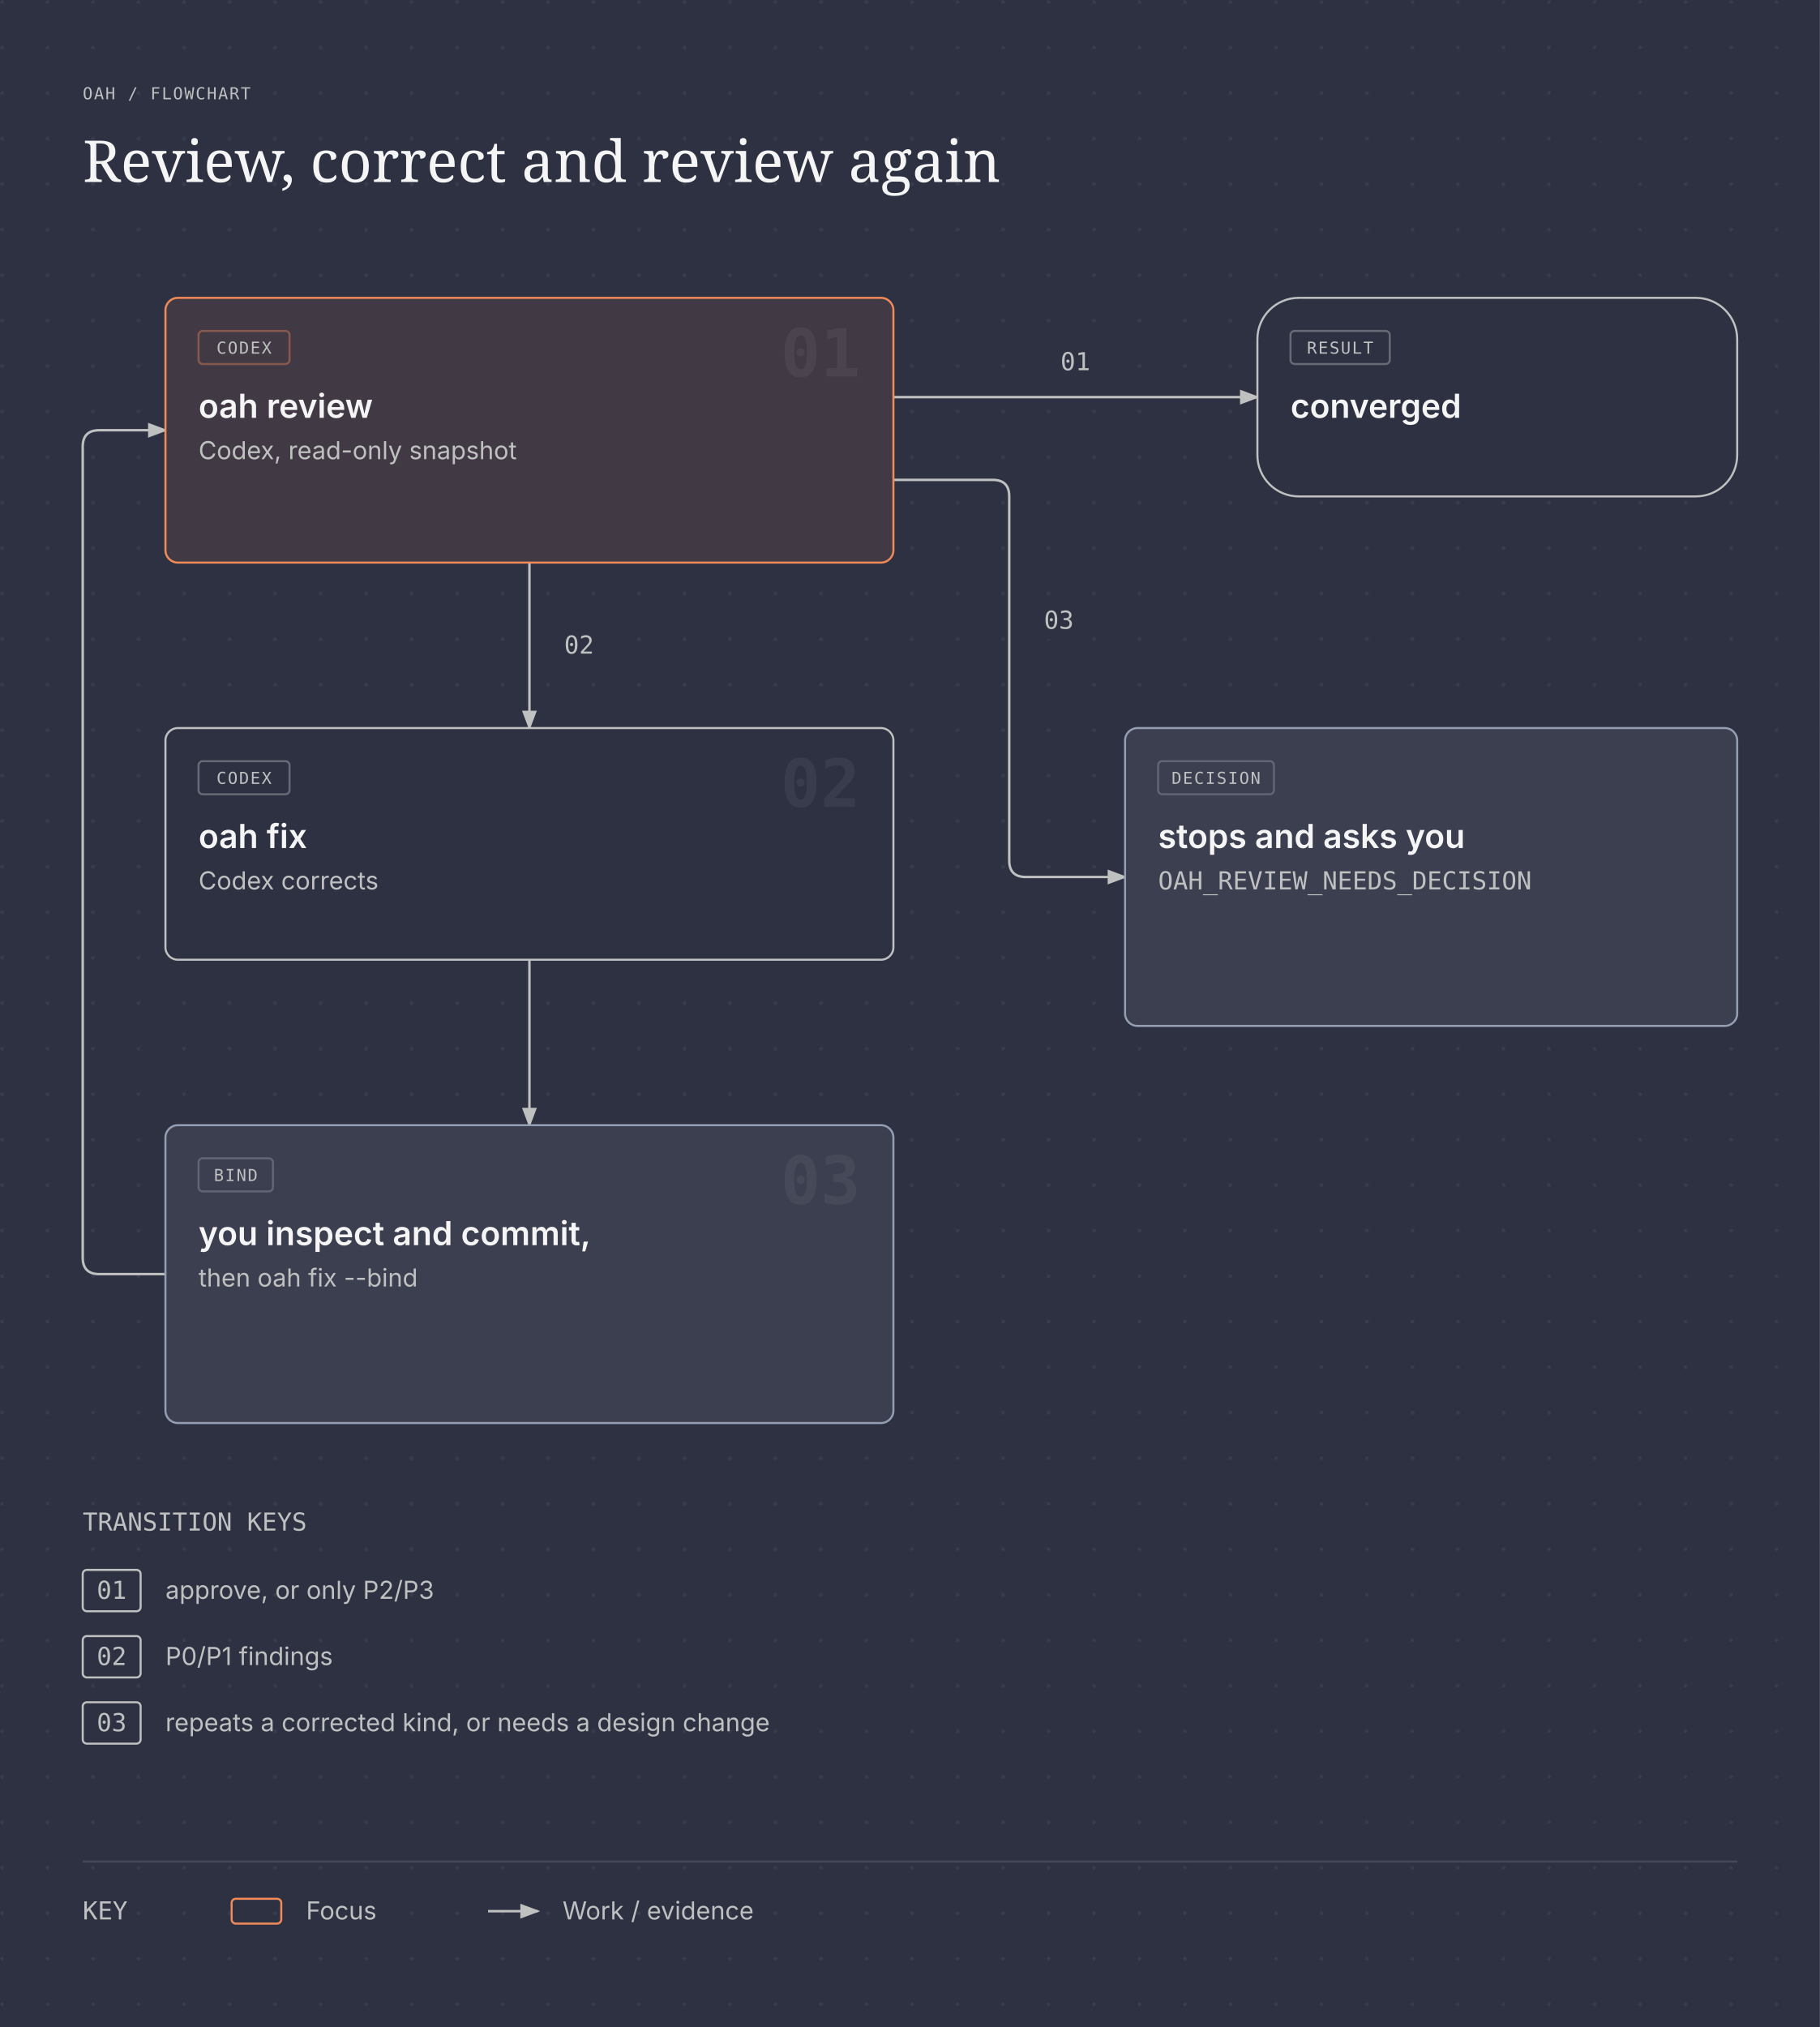
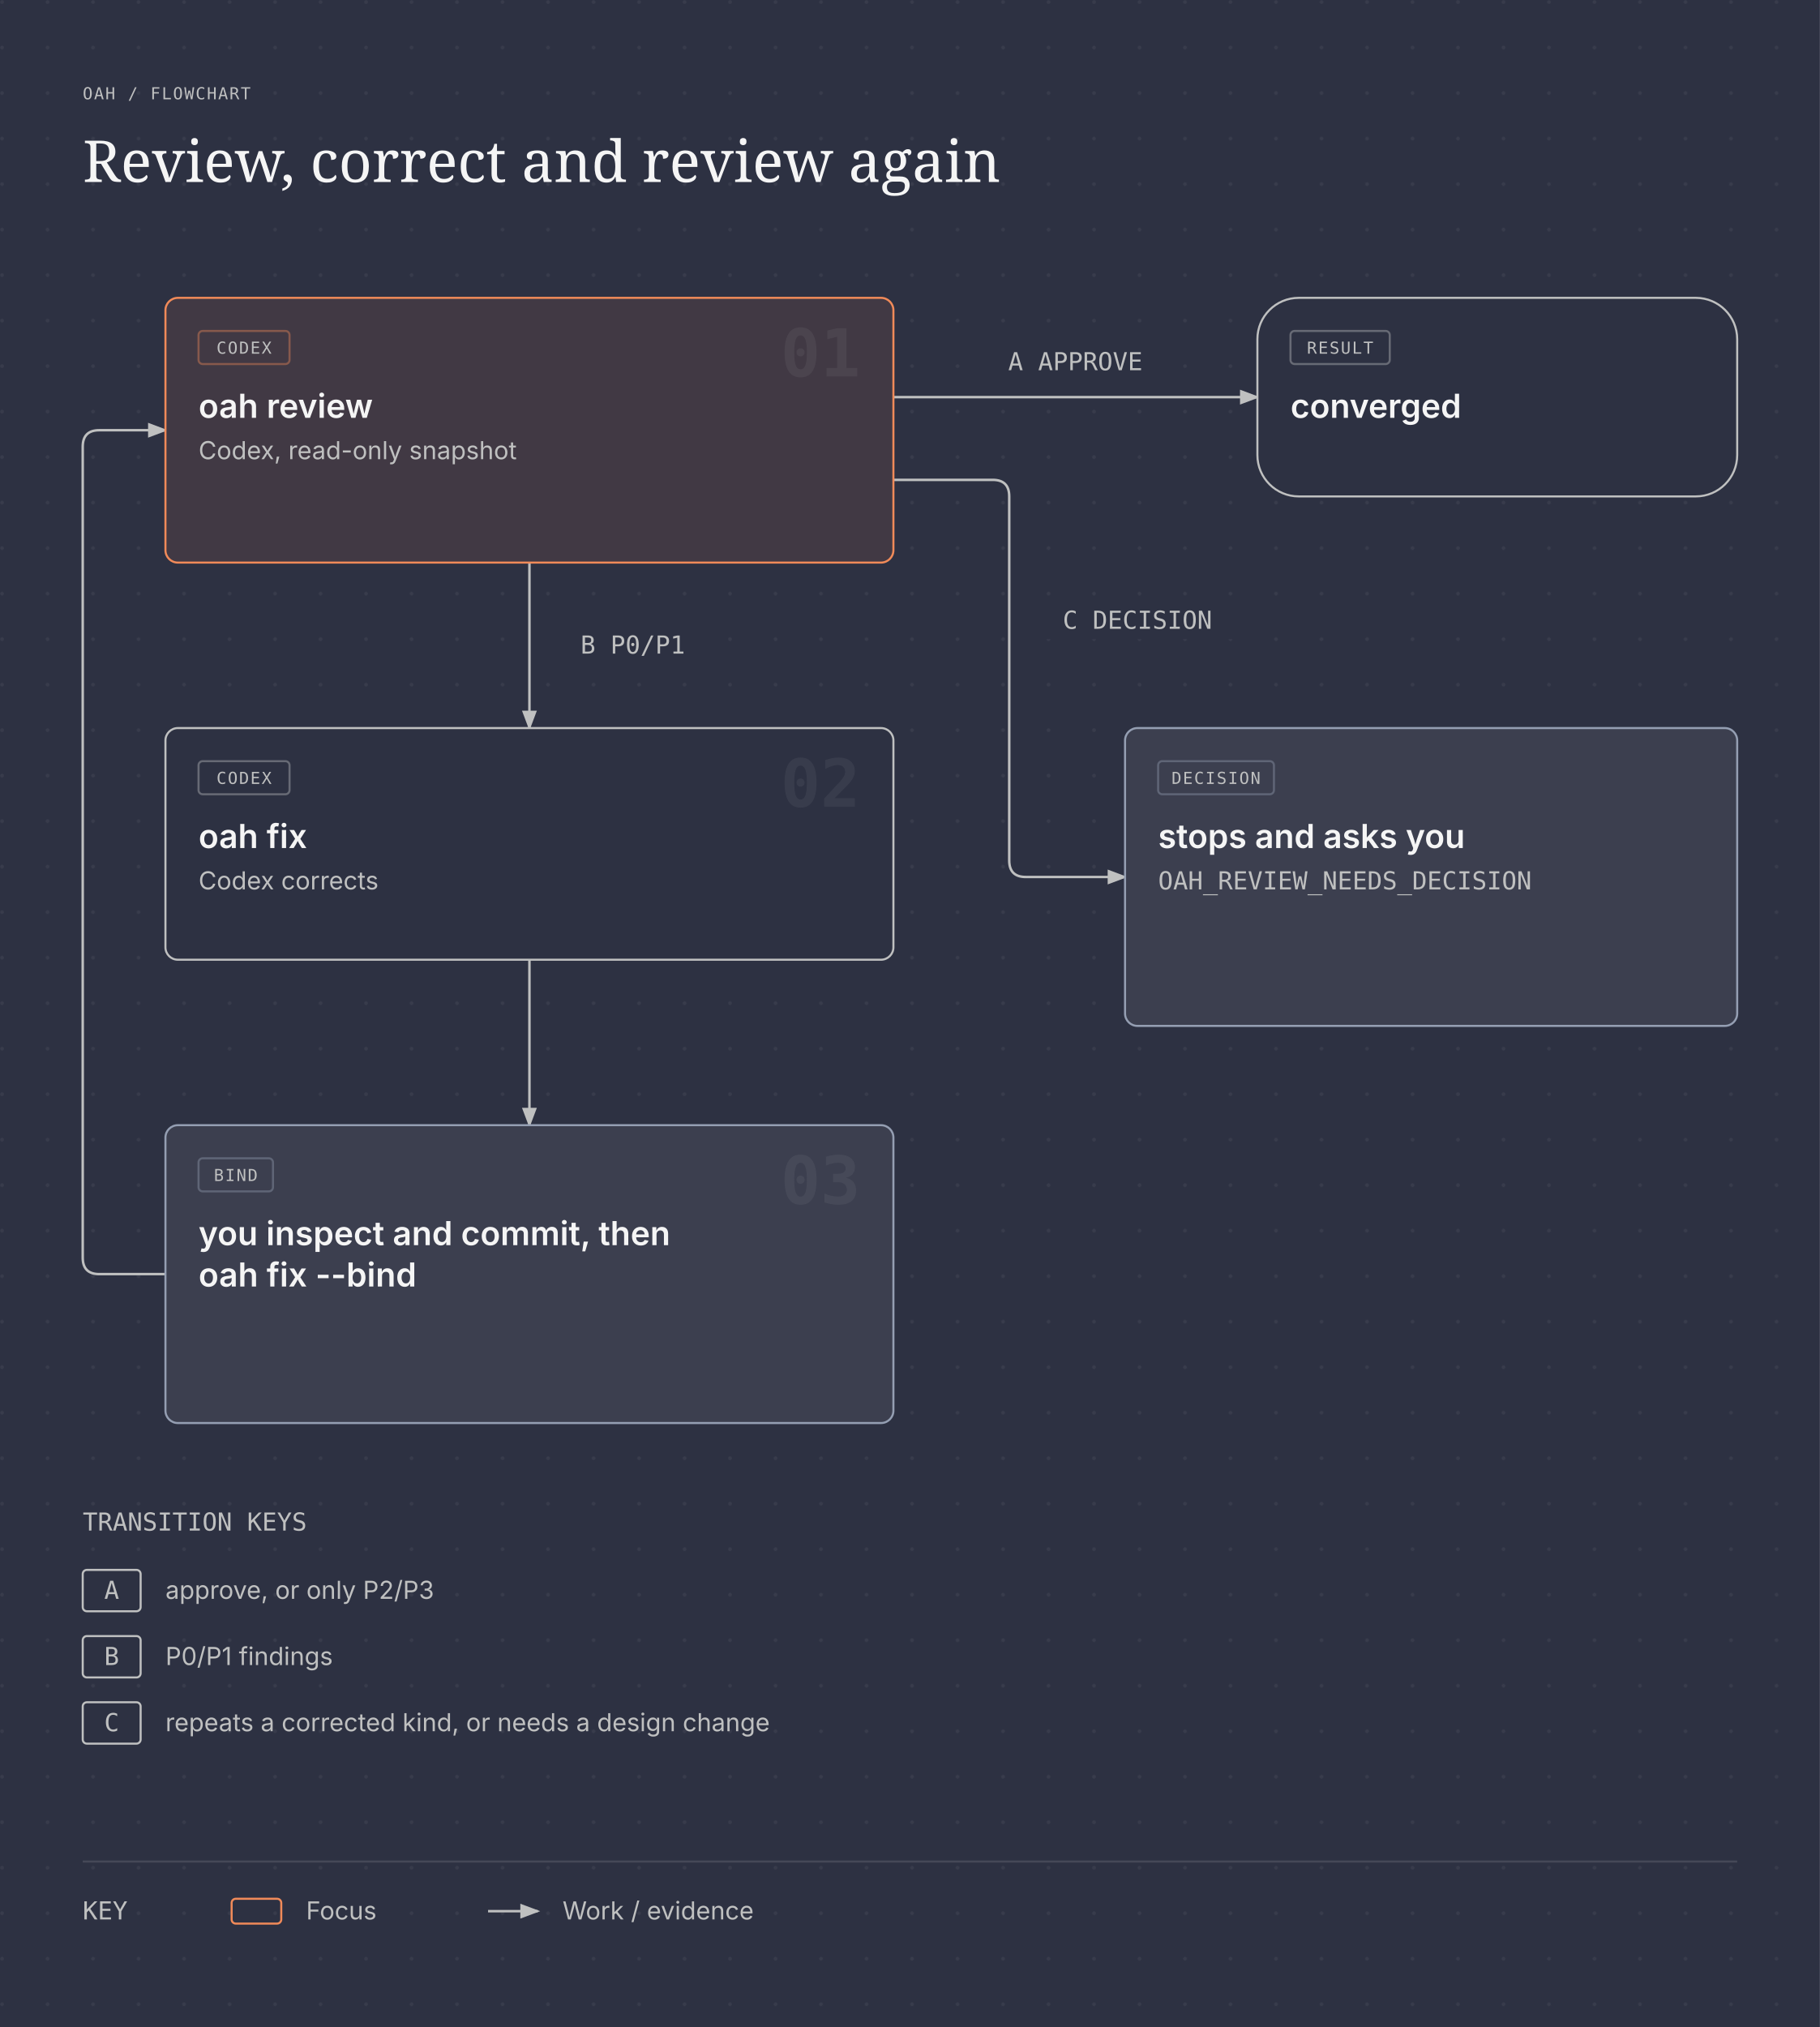
<svg xmlns="http://www.w3.org/2000/svg" viewBox="0 0 880 980" role="img" aria-labelledby="concepts-review-dark-title concepts-review-dark-desc" data-diagram-type="Flowchart" data-size="fit" id="concepts-review-dark-root">
  <defs>
    <style>#concepts-review-dark-root { font-family: "Geist", system-ui, -apple-system, "Segoe UI", sans-serif; color: #f5f5f5; }
      #concepts-review-dark-root .diagram-container { width: 100%; overflow-x: auto; }
      #concepts-review-dark-root text { font-family: "Geist", system-ui, -apple-system, "Segoe UI", sans-serif; fill: #f5f5f5; }
      #concepts-review-dark-root .title { font-family: "Instrument Serif", Georgia, serif; font-size: 28px; font-weight: 400; }
      #concepts-review-dark-root .node { font-size: 16px; font-weight: 600; }
      #concepts-review-dark-root .sub { font-family: "Geist", system-ui, -apple-system, "Segoe UI", sans-serif; font-size: 12px; font-weight: 400; fill: #bfc0c0; }
      #concepts-review-dark-root .technical { font-family: "Geist Mono", ui-monospace, "SFMono-Regular", Consolas, monospace; }
      #concepts-review-dark-root .label { font-size: 12px; font-family: "Geist Mono", ui-monospace, "SFMono-Regular", Consolas, monospace; font-weight: 400; fill: #bfc0c0; }
      #concepts-review-dark-root .prose { font-size: 12px; font-weight: 400; fill: #bfc0c0; }
      #concepts-review-dark-root .zone-label { font-size: 12px; font-family: "Geist Mono", ui-monospace, "SFMono-Regular", Consolas, monospace; font-weight: 500; fill: #bfc0c0; }
      #concepts-review-dark-root .arrow-label { font-size: 12px; font-family: "Geist Mono", ui-monospace, "SFMono-Regular", Consolas, monospace; font-weight: 400; fill: #bfc0c0; }
      #concepts-review-dark-root .tag { font-family: "Geist Mono", ui-monospace, "SFMono-Regular", Consolas, monospace; font-size: 8px; font-weight: 500; letter-spacing: .08em; fill: #bfc0c0; }
      #concepts-review-dark-root .ghost { font-family: "Geist Mono", ui-monospace, "SFMono-Regular", Consolas, monospace; font-size: 32px; font-weight: 600; fill: #f5f5f5; opacity: .06; }
      @media print {
#concepts-review-dark-root .diagram-container { overflow-x: visible; }
}</style>
    <pattern id="concepts-review-dark-dots" width="22" height="22" patternUnits="userSpaceOnUse">
      <circle cx="1" cy="1" r="0.9" fill="#f5f5f5" fill-opacity=".10" />
    </pattern>
    <marker id="concepts-review-dark-arrow" markerWidth="8" markerHeight="6" refX="7" refY="3" orient="auto">
      <polygon points="0 0, 8 3, 0 6" fill="#bfc0c0" />
    </marker>
    <marker id="concepts-review-dark-arrow-accent" markerWidth="8" markerHeight="6" refX="7" refY="3" orient="auto">
      <polygon points="0 0, 8 3, 0 6" fill="#f08a59" />
    </marker>
    <marker id="concepts-review-dark-arrow-link" markerWidth="8" markerHeight="6" refX="7" refY="3" orient="auto">
      <polygon points="0 0, 8 3, 0 6" fill="#739fdf" />
    </marker>
  </defs>
  <rect width="880" height="980" fill="#2d3142" />
  <rect width="880" height="980" fill="url(#concepts-review-dark-dots)" opacity=".55" />
  <text x="40" y="48" class="tag" text-anchor="start">OAH / FLOWCHART</text>
  <text x="40" y="88" class="title" text-anchor="start">Review, correct and review again</text>
  <path d="M 432,192 L 608,192" data-edge-id="e1" data-from="R" data-to="V" data-label="approve, or only P2/P3" fill="none" stroke="#bfc0c0" stroke-width="1.2" marker-end="url(#concepts-review-dark-arrow)" />
  <path d="M 256,272 L 256,352" data-edge-id="e2" data-from="R" data-to="F" data-label="P0/P1 findings" fill="none" stroke="#bfc0c0" stroke-width="1.2" marker-end="url(#concepts-review-dark-arrow)" />
  <path d="M 256,464 L 256,544" data-edge-id="e3" data-from="F" data-to="B" data-label="" fill="none" stroke="#bfc0c0" stroke-width="1.2" marker-end="url(#concepts-review-dark-arrow)" />
  <path d="M 80,616 L 48,616 Q 40,616 40,608 L 40,216 Q 40,208 48,208 L 80,208" data-edge-id="e4" data-from="B" data-to="R" data-label="" fill="none" stroke="#bfc0c0" stroke-width="1.2" marker-end="url(#concepts-review-dark-arrow)" />
  <path d="M 432,232 L 480,232 Q 488,232 488,240 L 488,416 Q 488,424 496,424 L 544,424" data-edge-id="e5" data-from="R" data-to="D" data-label="repeats a corrected kind, or needs a design change" fill="none" stroke="#bfc0c0" stroke-width="1.2" marker-end="url(#concepts-review-dark-arrow)" />
-   <rect x="504" y="164" width="32" height="20" rx="2" fill="#2d3142" />
-   <text x="520" y="179" class="arrow-label" text-anchor="middle">01</text>
-   <rect x="264" y="301" width="32" height="20" rx="2" fill="#2d3142" />
-   <text x="280" y="316" class="arrow-label" text-anchor="middle">02</text>
-   <rect x="496" y="289" width="32" height="20" rx="2" fill="#2d3142" />
-   <text x="512" y="304" class="arrow-label" text-anchor="middle">03</text>
+   <rect x="468" y="164" width="104" height="20" rx="2" fill="#2d3142" />
+   <text x="520" y="179" class="arrow-label" text-anchor="middle">A APPROVE</text>
+   <rect x="264" y="301" width="84" height="20" rx="2" fill="#2d3142" />
+   <text x="306" y="316" class="arrow-label" text-anchor="middle">B P0/P1</text>
+   <rect x="496" y="289" width="108" height="20" rx="2" fill="#2d3142" />
+   <text x="550" y="304" class="arrow-label" text-anchor="middle">C DECISION</text>
  <g data-node-id="R" data-source-label="oah review Codex, read-only snapshot">
    <rect x="80" y="144" width="352" height="128" rx="6" fill="#2d3142" />
    <rect x="80" y="144" width="352" height="128" rx="6" fill="#f08a59" stroke="#f08a59" stroke-width="1" fill-opacity=".10" />
    <g aria-hidden="true">
      <rect x="96" y="160" width="44" height="16" rx="2" fill="none" stroke="#f08a59" stroke-width="1" stroke-opacity=".4" />
      <text x="118" y="171" class="tag" text-anchor="middle">CODEX</text>
      <text x="416" y="182" class="ghost" text-anchor="end">01</text>
    </g>
    <text x="96" y="202" class="node" text-anchor="start">oah review</text>
    <text x="96" y="222" class="sub" text-anchor="start">Codex, read-only snapshot</text>
  </g>
  <g data-node-id="F" data-source-label="oah fix Codex corrects">
    <rect x="80" y="352" width="352" height="112" rx="6" fill="#2d3142" />
    <rect x="80" y="352" width="352" height="112" rx="6" fill="#2d3142" stroke="#bfc0c0" stroke-width="1" />
    <g aria-hidden="true">
      <rect x="96" y="368" width="44" height="16" rx="2" fill="none" stroke="#bfc0c0" stroke-width="1" stroke-opacity=".4" />
      <text x="118" y="379" class="tag" text-anchor="middle">CODEX</text>
      <text x="416" y="390" class="ghost" text-anchor="end">02</text>
    </g>
    <text x="96" y="410" class="node" text-anchor="start">oah fix</text>
    <text x="96" y="430" class="sub" text-anchor="start">Codex corrects</text>
  </g>
  <g data-node-id="B" data-source-label="you inspect and commit, then oah fix --bind">
    <rect x="80" y="544" width="352" height="144" rx="6" fill="#2d3142" />
    <rect x="80" y="544" width="352" height="144" rx="6" fill="#bfc0c0" stroke="#949eb2" stroke-width="1" fill-opacity=".10" />
    <g aria-hidden="true">
      <rect x="96" y="560" width="36" height="16" rx="2" fill="none" stroke="#949eb2" stroke-width="1" stroke-opacity=".4" />
      <text x="114" y="571" class="tag" text-anchor="middle">BIND</text>
      <text x="416" y="582" class="ghost" text-anchor="end">03</text>
    </g>
-     <text x="96" y="602" class="node" text-anchor="start">you inspect and commit,</text>
-     <text x="96" y="622" class="sub" text-anchor="start">then oah fix --bind</text>
+     <text x="96" y="602" class="node" text-anchor="start">you inspect and commit, then</text>
+     <text x="96" y="622" class="node" text-anchor="start">oah fix --bind</text>
  </g>
  <g data-node-id="V" data-source-label="converged">
    <rect x="608" y="144" width="232" height="96" rx="20" fill="#2d3142" />
    <rect x="608" y="144" width="232" height="96" rx="20" fill="#2d3142" stroke="#bfc0c0" stroke-width="1" />
    <g aria-hidden="true">
      <rect x="624" y="160" width="48" height="16" rx="2" fill="none" stroke="#bfc0c0" stroke-width="1" stroke-opacity=".4" />
      <text x="648" y="171" class="tag" text-anchor="middle">RESULT</text>
    </g>
    <text x="624" y="202" class="node" text-anchor="start">converged</text>
  </g>
  <g data-node-id="D" data-source-label="stops and asks you OAH_REVIEW_NEEDS_DECISION">
    <rect x="544" y="352" width="296" height="144" rx="6" fill="#2d3142" />
    <rect x="544" y="352" width="296" height="144" rx="6" fill="#bfc0c0" stroke="#949eb2" stroke-width="1" fill-opacity=".10" />
    <g aria-hidden="true">
      <rect x="560" y="368" width="56" height="16" rx="2" fill="none" stroke="#949eb2" stroke-width="1" stroke-opacity=".4" />
      <text x="588" y="379" class="tag" text-anchor="middle">DECISION</text>
    </g>
    <text x="560" y="410" class="node" text-anchor="start">stops and asks you</text>
    <text x="560" y="430" class="sub technical" text-anchor="start">OAH_REVIEW_NEEDS_DECISION</text>
  </g>
  <text x="40" y="740" class="zone-label" text-anchor="start">TRANSITION KEYS</text>
  <rect x="40" y="759" width="28" height="20" rx="2" fill="#2d3142" stroke="#bfc0c0" stroke-width="1" />
-   <text x="54" y="773" class="label" text-anchor="middle">01</text>
+   <text x="54" y="773" class="label" text-anchor="middle">A</text>
  <text x="80" y="773" class="prose" text-anchor="start">approve, or only P2/P3</text>
  <rect x="40" y="791" width="28" height="20" rx="2" fill="#2d3142" stroke="#bfc0c0" stroke-width="1" />
-   <text x="54" y="805" class="label" text-anchor="middle">02</text>
+   <text x="54" y="805" class="label" text-anchor="middle">B</text>
  <text x="80" y="805" class="prose" text-anchor="start">P0/P1 findings</text>
  <rect x="40" y="823" width="28" height="20" rx="2" fill="#2d3142" stroke="#bfc0c0" stroke-width="1" />
-   <text x="54" y="837" class="label" text-anchor="middle">03</text>
+   <text x="54" y="837" class="label" text-anchor="middle">C</text>
  <text x="80" y="837" class="prose" text-anchor="start">repeats a corrected kind, or needs a design change</text>
  <line x1="40" y1="900" x2="840" y2="900" stroke="#f5f5f5" stroke-opacity=".12" />
  <text x="40" y="928" class="zone-label" text-anchor="start">KEY</text>
  <rect x="112" y="918" width="24" height="12" rx="2" fill="none" stroke="#f08a59" stroke-width="1" />
  <text x="148" y="928" class="prose" text-anchor="start">Focus</text>
  <path d="M 236,924 h 24" fill="none" stroke="#bfc0c0" stroke-width="1.2" marker-end="url(#concepts-review-dark-arrow)" />
  <text x="272" y="928" class="prose" text-anchor="start">Work / evidence</text>
</svg>
